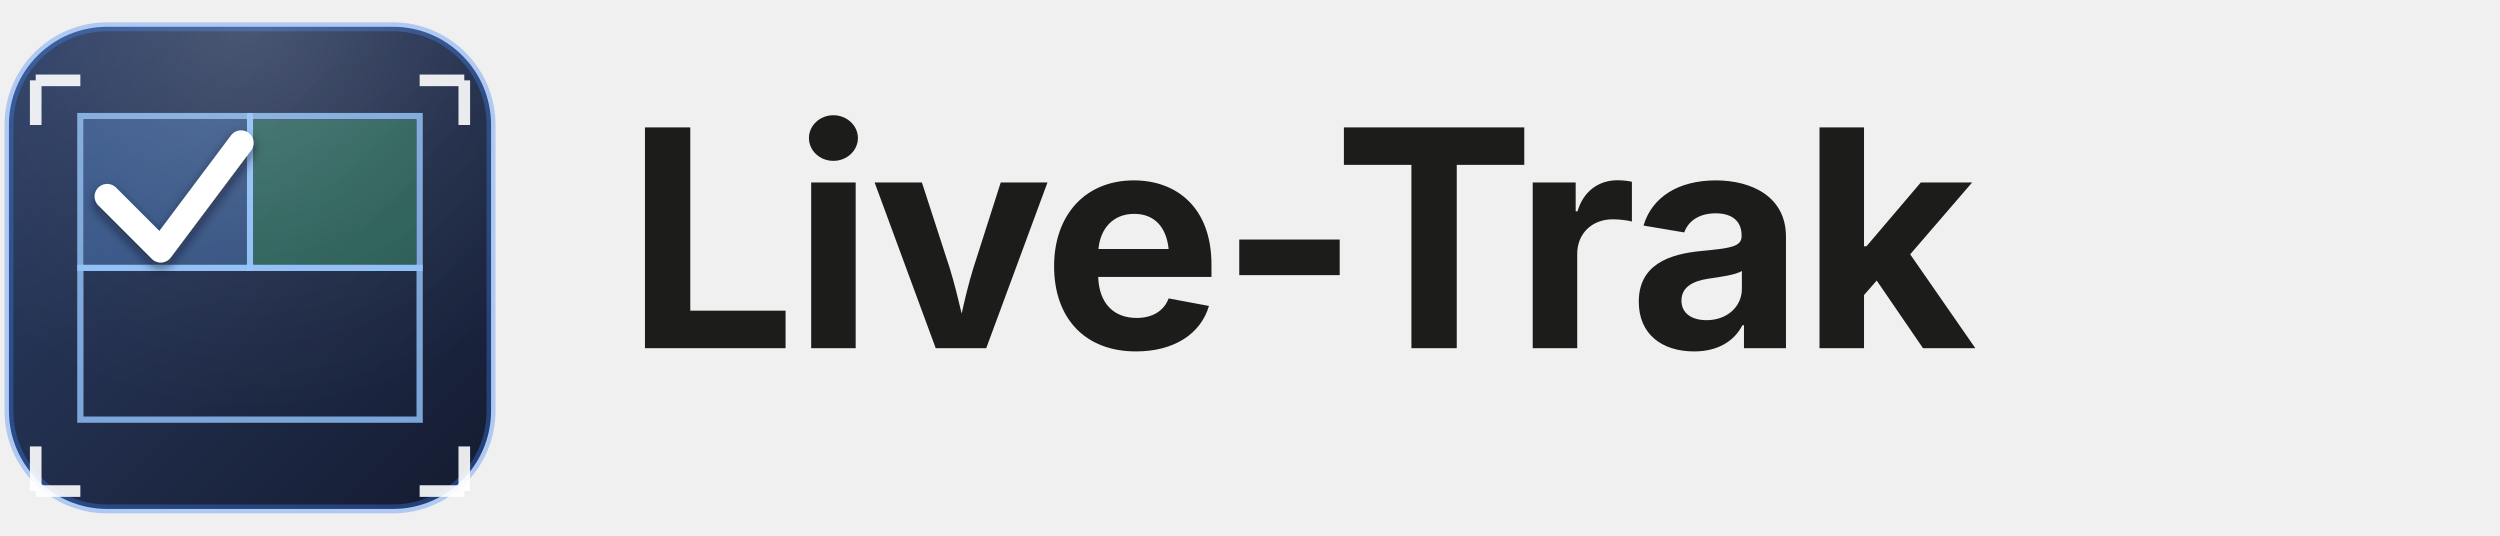
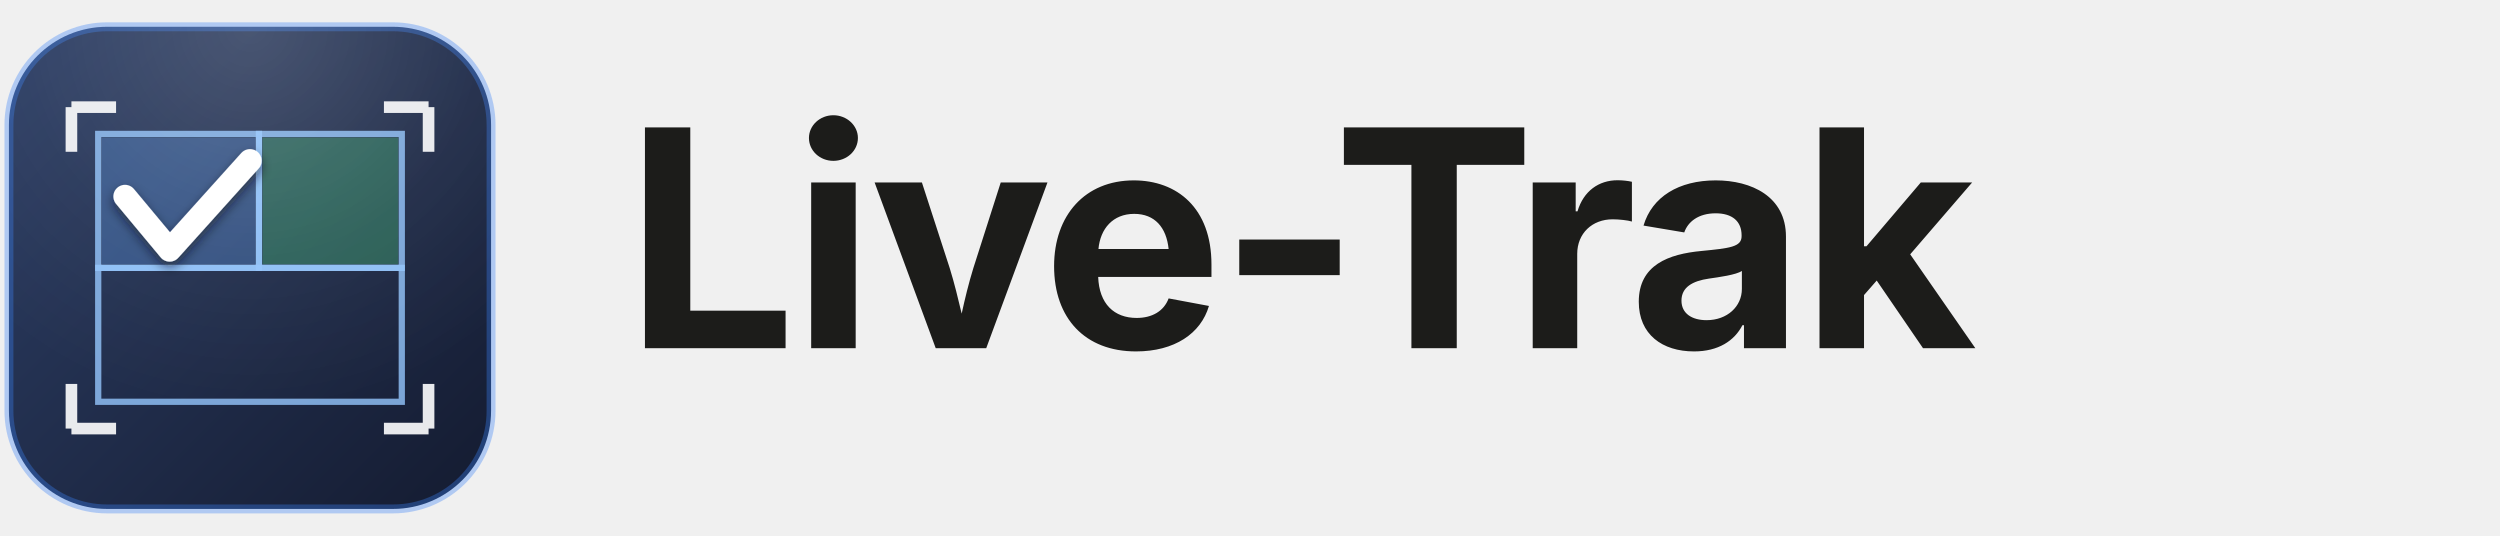
<svg xmlns="http://www.w3.org/2000/svg" viewBox="0 0 280 60">
  <defs>
    <linearGradient id="bgGrad" x1="0%" y1="0%" x2="100%" y2="100%">
      <stop offset="0%" stop-color="#2d3f66" />
      <stop offset="100%" stop-color="#141b30" />
    </linearGradient>
    <radialGradient id="glossGrad" cx="50%" cy="0%" r="80%">
      <stop offset="0%" stop-color="#ffffff" stop-opacity="0.16" />
      <stop offset="60%" stop-color="#ffffff" stop-opacity="0.04" />
      <stop offset="100%" stop-color="#ffffff" stop-opacity="0" />
    </radialGradient>
    <filter id="softShadow" x="-40%" y="-40%" width="180%" height="180%">
      <feDropShadow dx="0" dy="0.6" stdDeviation="0.6" flood-color="#0b1120" flood-opacity="0.6" />
    </filter>
  </defs>
  <g transform="translate(0,2)">
    <rect x="1" y="1" width="54" height="54" rx="11" fill="url(#bgGrad)" stroke="#3b82f6" stroke-width="1" stroke-opacity="0.35" />
-     <rect x="9" y="11" width="19" height="17" fill="none" stroke="#93c5fd" stroke-width="0.7" opacity="0.8" />
-     <rect x="28" y="11" width="19" height="17" fill="none" stroke="#93c5fd" stroke-width="0.7" opacity="0.8" />
-     <rect x="9" y="28" width="38" height="17" fill="none" stroke="#93c5fd" stroke-width="0.7" opacity="0.8" />
-     <rect x="9.4" y="11.4" width="18.2" height="16.2" fill="#60a5fa" opacity="0.3" />
-     <rect x="28.4" y="11.4" width="18.2" height="16.2" fill="#4ade80" opacity="0.3" />
+     <rect x="11" y="13" width="18" height="15" fill="none" stroke="#93c5fd" stroke-width="0.7" opacity="0.8" />
+     <rect x="29" y="13" width="16" height="15" fill="none" stroke="#93c5fd" stroke-width="0.7" opacity="0.8" />
+     <rect x="11" y="28" width="34" height="15" fill="none" stroke="#93c5fd" stroke-width="0.7" opacity="0.8" />
+     <rect x="11.4" y="13.4" width="17.2" height="14.2" fill="#60a5fa" opacity="0.3" />
+     <rect x="29.4" y="13.4" width="15.2" height="14.2" fill="#4ade80" opacity="0.3" />
    <rect x="1" y="1" width="54" height="54" rx="11" fill="url(#glossGrad)" />
-     <polyline points="12,20 18,26 27,14" fill="none" stroke="#ffffff" stroke-width="2.8" stroke-linecap="round" stroke-linejoin="round" filter="url(#softShadow)" />
+     <polyline points="14,20 19,26 28,16" fill="none" stroke="#ffffff" stroke-width="2.6" stroke-linecap="round" stroke-linejoin="round" filter="url(#softShadow)" />
    <g stroke="#ffffff" stroke-width="1.3" opacity="0.9">
-       <line x1="4" y1="7" x2="9" y2="7" />
-       <line x1="4" y1="7" x2="4" y2="12" />
-       <line x1="52" y1="7" x2="47" y2="7" />
-       <line x1="52" y1="7" x2="52" y2="12" />
-       <line x1="4" y1="53" x2="9" y2="53" />
-       <line x1="4" y1="53" x2="4" y2="48" />
-       <line x1="52" y1="53" x2="47" y2="53" />
-       <line x1="52" y1="53" x2="52" y2="48" />
+       <line x1="8" y1="10" x2="13" y2="10" />
+       <line x1="8" y1="10" x2="8" y2="15" />
+       <line x1="48" y1="10" x2="43" y2="10" />
+       <line x1="48" y1="10" x2="48" y2="15" />
+       <line x1="8" y1="46" x2="13" y2="46" />
+       <line x1="8" y1="46" x2="8" y2="41" />
+       <line x1="48" y1="46" x2="43" y2="46" />
+       <line x1="48" y1="46" x2="48" y2="41" />
    </g>
  </g>
  <text x="70" y="39" font-family="Inter, -apple-system, BlinkMacSystemFont, sans-serif" font-size="34" font-weight="700" letter-spacing="-0.5" fill="#1c1c1a">Live-Trak</text>
</svg>
